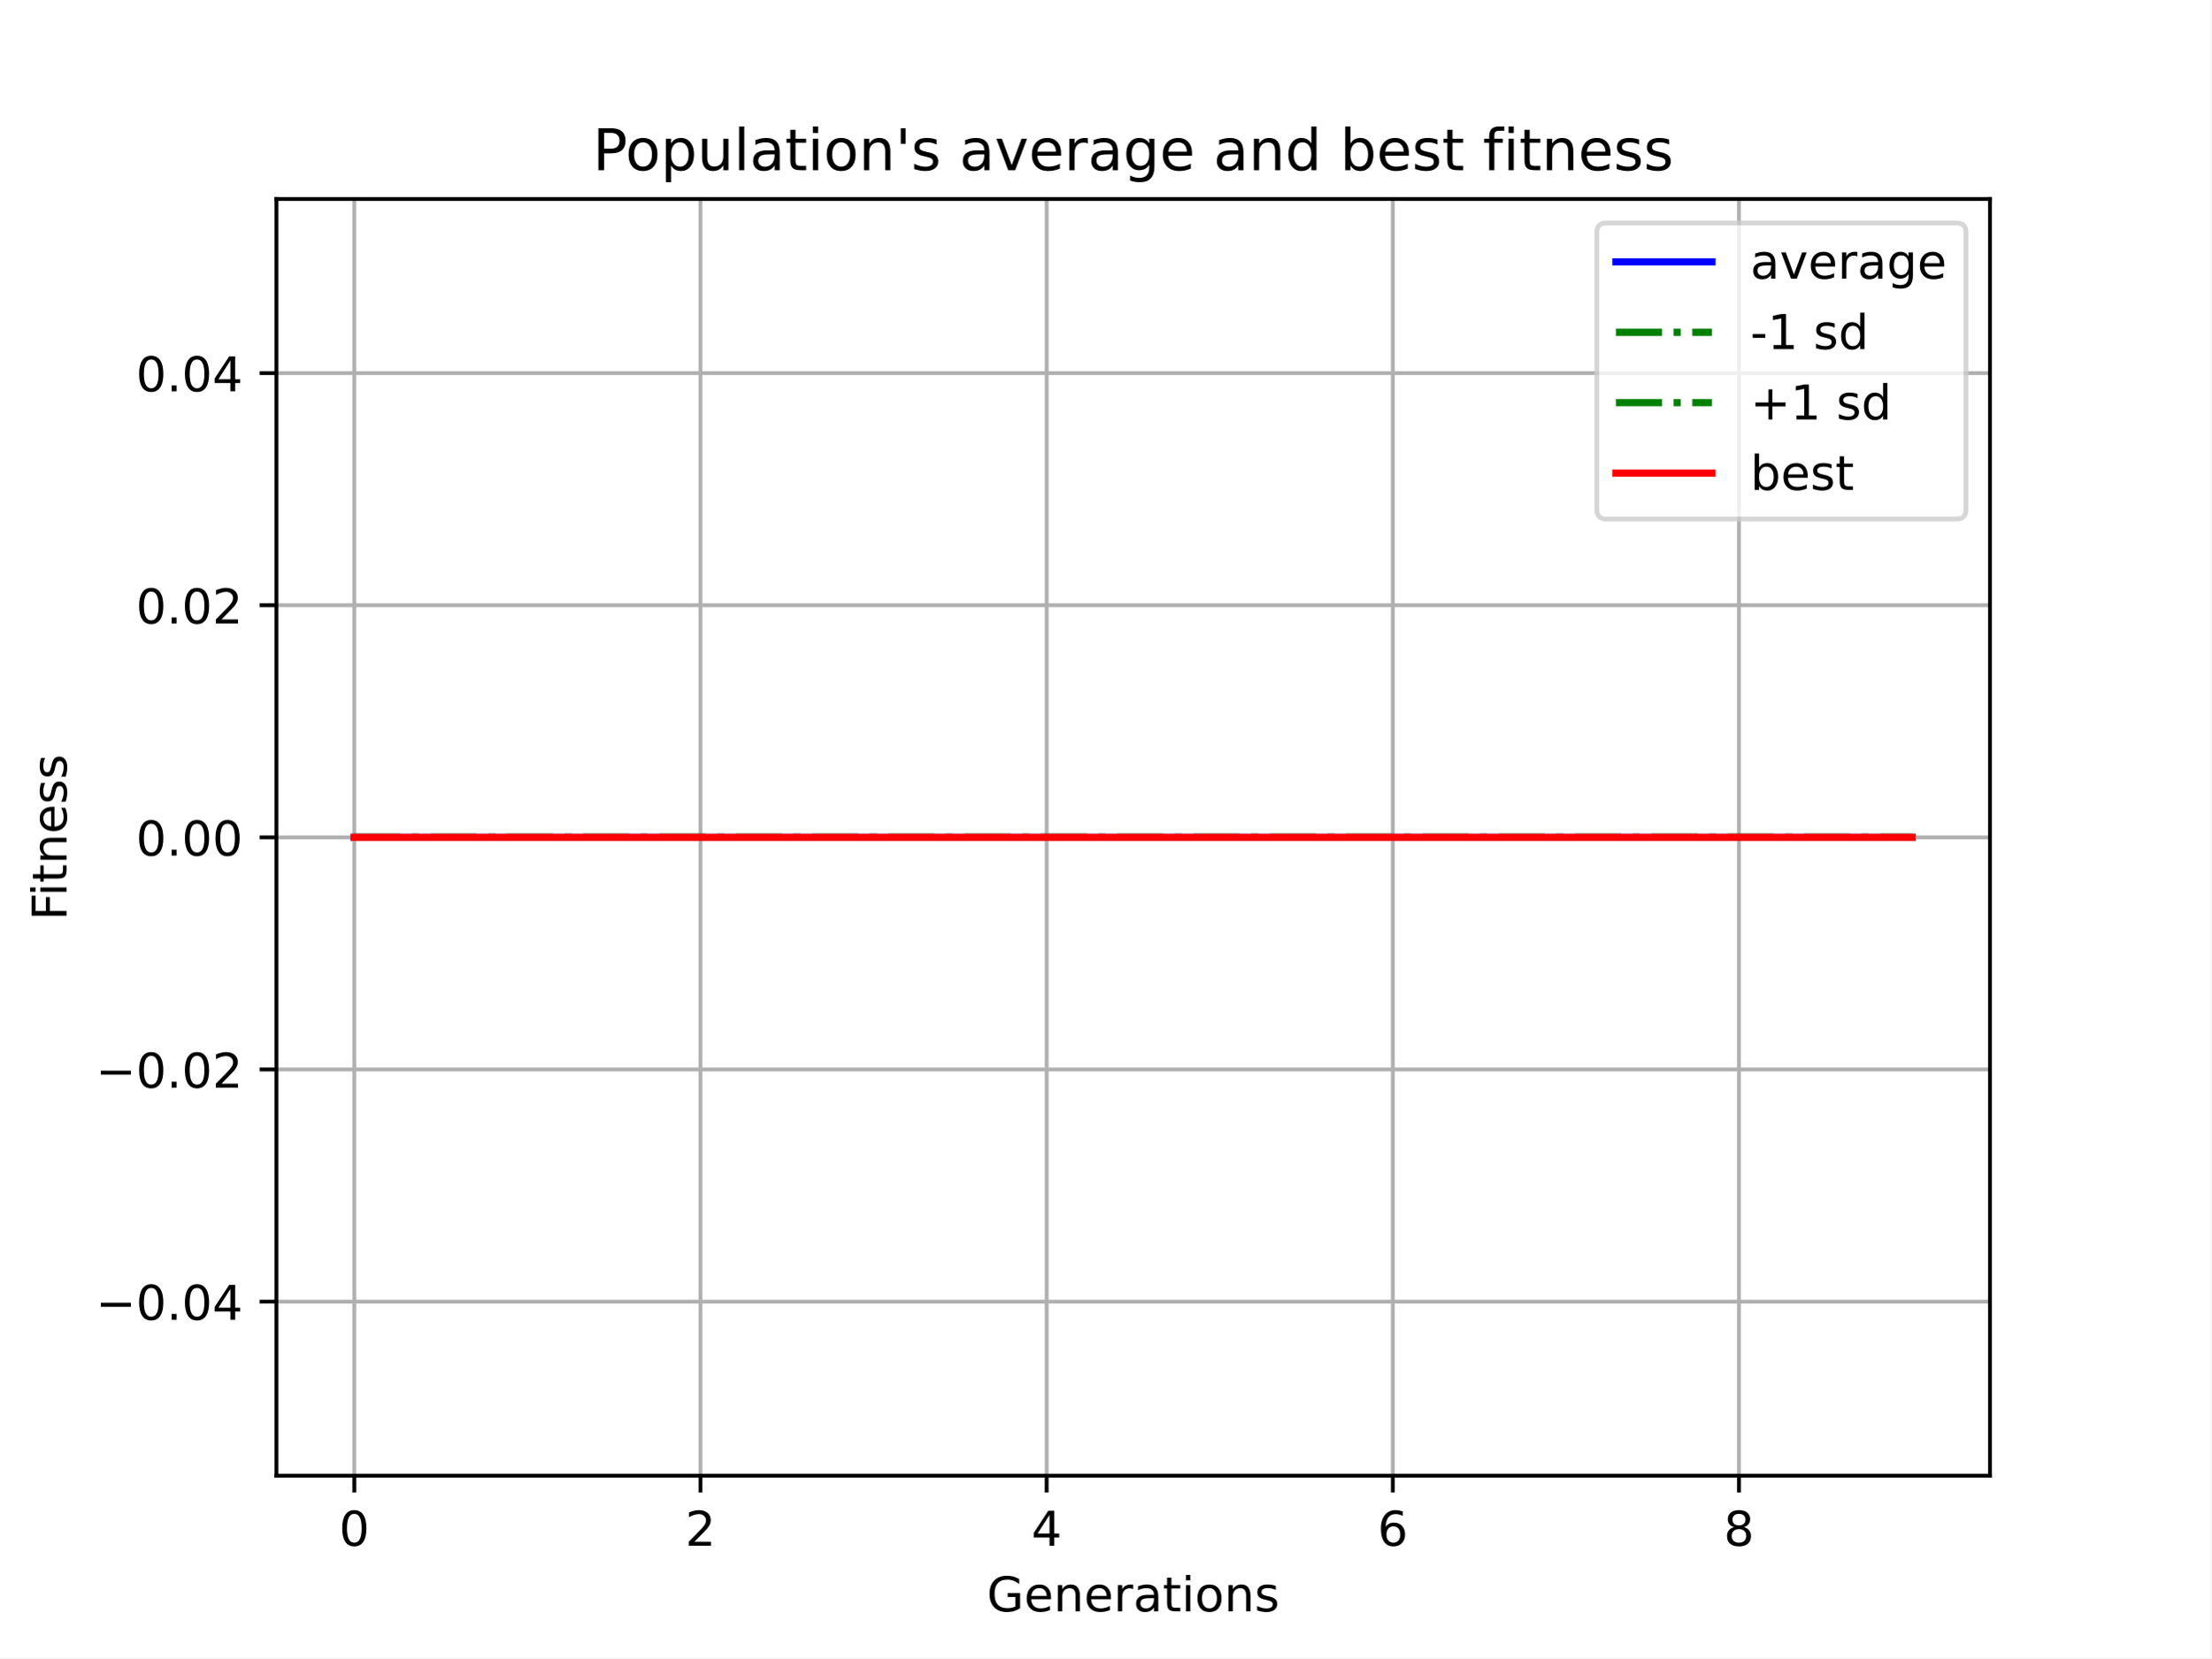
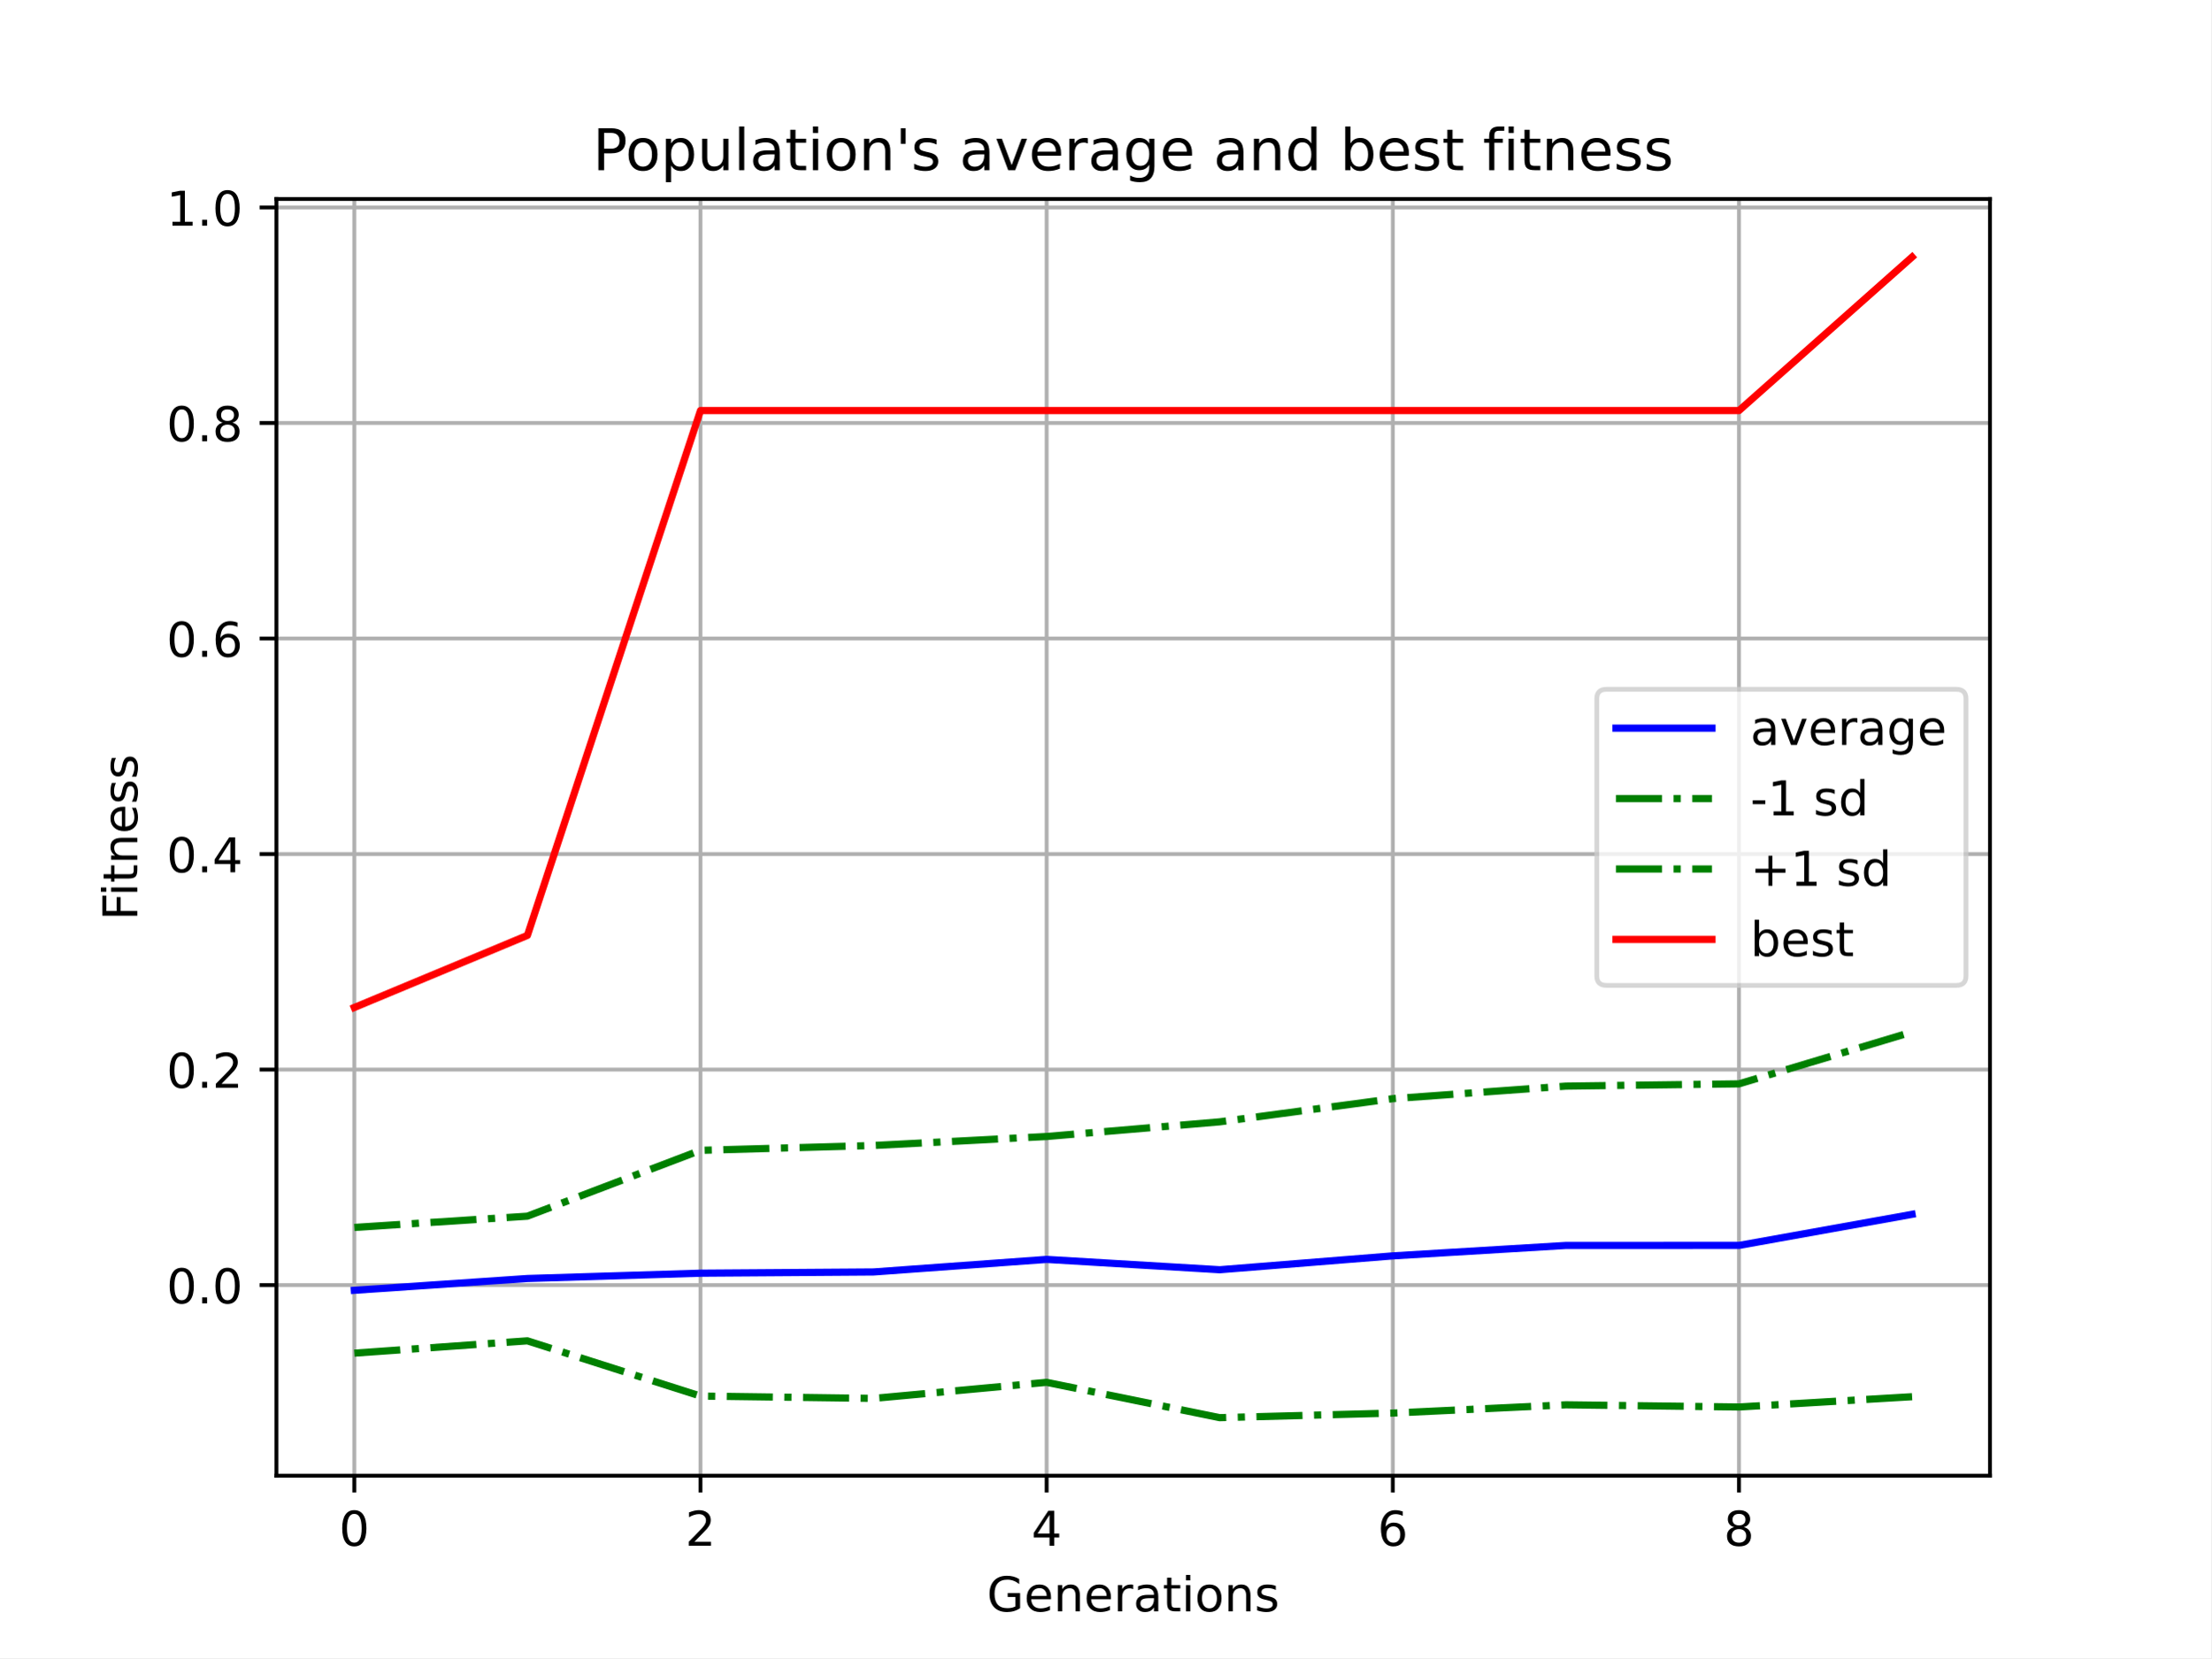
<svg xmlns="http://www.w3.org/2000/svg" xmlns:xlink="http://www.w3.org/1999/xlink" width="460.8pt" height="345.6pt" viewBox="0 0 460.8 345.6" version="1.1">
  <defs>
    <style type="text/css">*{stroke-linejoin: round; stroke-linecap: butt}</style>
  </defs>
  <g id="figure_1">
    <g id="patch_1">
      <path d="M 0 345.6  L 460.8 345.6  L 460.8 0  L 0 0  z " style="fill: #ffffff" />
    </g>
    <g id="axes_1">
      <g id="patch_2">
        <path d="M 57.6 307.584  L 414.72 307.584  L 414.72 41.472  L 57.6 41.472  z " style="fill: #ffffff" />
      </g>
      <g id="matplotlib.axis_1">
        <g id="xtick_1">
          <g id="line2d_1">
-             <path d="M 73.833 307.584  L 73.833 41.472  " clip-path="url(#paa00c0bb5c)" style="fill: none; stroke: #b0b0b0; stroke-width: 0.8; stroke-linecap: square" />
+             <path d="M 73.833 307.584  L 73.833 41.472  " clip-path="url(#p3f9aa00519)" style="fill: none; stroke: #b0b0b0; stroke-width: 0.8; stroke-linecap: square" />
          </g>
          <g id="line2d_2">
            <defs>
-               <path id="m4c33876e00" d="M 0 0  L 0 3.5  " style="stroke: #000000; stroke-width: 0.8" />
-             </defs>
-             <g>
-               <use xlink:href="#m4c33876e00" x="73.833" y="307.584" style="stroke: #000000; stroke-width: 0.8" />
+               <path id="m43c9a03bba" d="M 0 0  L 0 3.5  " style="stroke: #000000; stroke-width: 0.8" />
+             </defs>
+             <g>
+               <use xlink:href="#m43c9a03bba" x="73.833" y="307.584" style="stroke: #000000; stroke-width: 0.8" />
            </g>
          </g>
          <g id="text_1">
            <g transform="translate(70.65148 322.1824) scale(0.1 -0.1)">
              <defs>
                <path id="DejaVuSans-30" d="M 2034 4250  Q 1547 4250 1301 3770  Q 1056 3291 1056 2328  Q 1056 1369 1301 889  Q 1547 409 2034 409  Q 2525 409 2770 889  Q 3016 1369 3016 2328  Q 3016 3291 2770 3770  Q 2525 4250 2034 4250  z M 2034 4750  Q 2819 4750 3233 4129  Q 3647 3509 3647 2328  Q 3647 1150 3233 529  Q 2819 -91 2034 -91  Q 1250 -91 836 529  Q 422 1150 422 2328  Q 422 3509 836 4129  Q 1250 4750 2034 4750  z " transform="scale(0.015625)" />
              </defs>
              <use xlink:href="#DejaVuSans-30" />
            </g>
          </g>
        </g>
        <g id="xtick_2">
          <g id="line2d_3">
-             <path d="M 145.978 307.584  L 145.978 41.472  " clip-path="url(#paa00c0bb5c)" style="fill: none; stroke: #b0b0b0; stroke-width: 0.8; stroke-linecap: square" />
+             <path d="M 145.978 307.584  L 145.978 41.472  " clip-path="url(#p3f9aa00519)" style="fill: none; stroke: #b0b0b0; stroke-width: 0.8; stroke-linecap: square" />
          </g>
          <g id="line2d_4">
            <g>
-               <use xlink:href="#m4c33876e00" x="145.978" y="307.584" style="stroke: #000000; stroke-width: 0.8" />
+               <use xlink:href="#m43c9a03bba" x="145.978" y="307.584" style="stroke: #000000; stroke-width: 0.8" />
            </g>
          </g>
          <g id="text_2">
            <g transform="translate(142.7969 322.1824) scale(0.1 -0.1)">
              <defs>
                <path id="DejaVuSans-32" d="M 1228 531  L 3431 531  L 3431 0  L 469 0  L 469 531  Q 828 903 1448 1529  Q 2069 2156 2228 2338  Q 2531 2678 2651 2914  Q 2772 3150 2772 3378  Q 2772 3750 2511 3984  Q 2250 4219 1831 4219  Q 1534 4219 1204 4116  Q 875 4013 500 3803  L 500 4441  Q 881 4594 1212 4672  Q 1544 4750 1819 4750  Q 2544 4750 2975 4387  Q 3406 4025 3406 3419  Q 3406 3131 3298 2873  Q 3191 2616 2906 2266  Q 2828 2175 2409 1742  Q 1991 1309 1228 531  z " transform="scale(0.015625)" />
              </defs>
              <use xlink:href="#DejaVuSans-32" />
            </g>
          </g>
        </g>
        <g id="xtick_3">
          <g id="line2d_5">
-             <path d="M 218.124 307.584  L 218.124 41.472  " clip-path="url(#paa00c0bb5c)" style="fill: none; stroke: #b0b0b0; stroke-width: 0.8; stroke-linecap: square" />
+             <path d="M 218.124 307.584  L 218.124 41.472  " clip-path="url(#p3f9aa00519)" style="fill: none; stroke: #b0b0b0; stroke-width: 0.8; stroke-linecap: square" />
          </g>
          <g id="line2d_6">
            <g>
-               <use xlink:href="#m4c33876e00" x="218.124" y="307.584" style="stroke: #000000; stroke-width: 0.8" />
+               <use xlink:href="#m43c9a03bba" x="218.124" y="307.584" style="stroke: #000000; stroke-width: 0.8" />
            </g>
          </g>
          <g id="text_3">
            <g transform="translate(214.9424 322.1824) scale(0.1 -0.1)">
              <defs>
                <path id="DejaVuSans-34" d="M 2419 4116  L 825 1625  L 2419 1625  L 2419 4116  z M 2253 4666  L 3047 4666  L 3047 1625  L 3713 1625  L 3713 1100  L 3047 1100  L 3047 0  L 2419 0  L 2419 1100  L 313 1100  L 313 1709  L 2253 4666  z " transform="scale(0.015625)" />
              </defs>
              <use xlink:href="#DejaVuSans-34" />
            </g>
          </g>
        </g>
        <g id="xtick_4">
          <g id="line2d_7">
-             <path d="M 290.269 307.584  L 290.269 41.472  " clip-path="url(#paa00c0bb5c)" style="fill: none; stroke: #b0b0b0; stroke-width: 0.8; stroke-linecap: square" />
+             <path d="M 290.269 307.584  L 290.269 41.472  " clip-path="url(#p3f9aa00519)" style="fill: none; stroke: #b0b0b0; stroke-width: 0.8; stroke-linecap: square" />
          </g>
          <g id="line2d_8">
            <g>
-               <use xlink:href="#m4c33876e00" x="290.269" y="307.584" style="stroke: #000000; stroke-width: 0.8" />
+               <use xlink:href="#m43c9a03bba" x="290.269" y="307.584" style="stroke: #000000; stroke-width: 0.8" />
            </g>
          </g>
          <g id="text_4">
            <g transform="translate(287.0878 322.1824) scale(0.1 -0.1)">
              <defs>
                <path id="DejaVuSans-36" d="M 2113 2584  Q 1688 2584 1439 2293  Q 1191 2003 1191 1497  Q 1191 994 1439 701  Q 1688 409 2113 409  Q 2538 409 2786 701  Q 3034 994 3034 1497  Q 3034 2003 2786 2293  Q 2538 2584 2113 2584  z M 3366 4563  L 3366 3988  Q 3128 4100 2886 4159  Q 2644 4219 2406 4219  Q 1781 4219 1451 3797  Q 1122 3375 1075 2522  Q 1259 2794 1537 2939  Q 1816 3084 2150 3084  Q 2853 3084 3261 2657  Q 3669 2231 3669 1497  Q 3669 778 3244 343  Q 2819 -91 2113 -91  Q 1303 -91 875 529  Q 447 1150 447 2328  Q 447 3434 972 4092  Q 1497 4750 2381 4750  Q 2619 4750 2861 4703  Q 3103 4656 3366 4563  z " transform="scale(0.015625)" />
              </defs>
              <use xlink:href="#DejaVuSans-36" />
            </g>
          </g>
        </g>
        <g id="xtick_5">
          <g id="line2d_9">
-             <path d="M 362.415 307.584  L 362.415 41.472  " clip-path="url(#paa00c0bb5c)" style="fill: none; stroke: #b0b0b0; stroke-width: 0.8; stroke-linecap: square" />
+             <path d="M 362.415 307.584  L 362.415 41.472  " clip-path="url(#p3f9aa00519)" style="fill: none; stroke: #b0b0b0; stroke-width: 0.8; stroke-linecap: square" />
          </g>
          <g id="line2d_10">
            <g>
-               <use xlink:href="#m4c33876e00" x="362.415" y="307.584" style="stroke: #000000; stroke-width: 0.8" />
+               <use xlink:href="#m43c9a03bba" x="362.415" y="307.584" style="stroke: #000000; stroke-width: 0.8" />
            </g>
          </g>
          <g id="text_5">
            <g transform="translate(359.2333 322.1824) scale(0.1 -0.1)">
              <defs>
                <path id="DejaVuSans-38" d="M 2034 2216  Q 1584 2216 1326 1975  Q 1069 1734 1069 1313  Q 1069 891 1326 650  Q 1584 409 2034 409  Q 2484 409 2743 651  Q 3003 894 3003 1313  Q 3003 1734 2745 1975  Q 2488 2216 2034 2216  z M 1403 2484  Q 997 2584 770 2862  Q 544 3141 544 3541  Q 544 4100 942 4425  Q 1341 4750 2034 4750  Q 2731 4750 3128 4425  Q 3525 4100 3525 3541  Q 3525 3141 3298 2862  Q 3072 2584 2669 2484  Q 3125 2378 3379 2068  Q 3634 1759 3634 1313  Q 3634 634 3220 271  Q 2806 -91 2034 -91  Q 1263 -91 848 271  Q 434 634 434 1313  Q 434 1759 690 2068  Q 947 2378 1403 2484  z M 1172 3481  Q 1172 3119 1398 2916  Q 1625 2713 2034 2713  Q 2441 2713 2670 2916  Q 2900 3119 2900 3481  Q 2900 3844 2670 4047  Q 2441 4250 2034 4250  Q 1625 4250 1398 4047  Q 1172 3844 1172 3481  z " transform="scale(0.015625)" />
              </defs>
              <use xlink:href="#DejaVuSans-38" />
            </g>
          </g>
        </g>
        <g id="text_6">
          <g transform="translate(205.6623 335.8606) scale(0.1 -0.1)">
            <defs>
              <path id="DejaVuSans-47" d="M 3809 666  L 3809 1919  L 2778 1919  L 2778 2438  L 4434 2438  L 4434 434  Q 4069 175 3628 42  Q 3188 -91 2688 -91  Q 1594 -91 976 548  Q 359 1188 359 2328  Q 359 3472 976 4111  Q 1594 4750 2688 4750  Q 3144 4750 3555 4637  Q 3966 4525 4313 4306  L 4313 3634  Q 3963 3931 3569 4081  Q 3175 4231 2741 4231  Q 1884 4231 1454 3753  Q 1025 3275 1025 2328  Q 1025 1384 1454 906  Q 1884 428 2741 428  Q 3075 428 3337 486  Q 3600 544 3809 666  z " transform="scale(0.015625)" />
              <path id="DejaVuSans-65" d="M 3597 1894  L 3597 1613  L 953 1613  Q 991 1019 1311 708  Q 1631 397 2203 397  Q 2534 397 2845 478  Q 3156 559 3463 722  L 3463 178  Q 3153 47 2828 -22  Q 2503 -91 2169 -91  Q 1331 -91 842 396  Q 353 884 353 1716  Q 353 2575 817 3079  Q 1281 3584 2069 3584  Q 2775 3584 3186 3129  Q 3597 2675 3597 1894  z M 3022 2063  Q 3016 2534 2758 2815  Q 2500 3097 2075 3097  Q 1594 3097 1305 2825  Q 1016 2553 972 2059  L 3022 2063  z " transform="scale(0.015625)" />
              <path id="DejaVuSans-6e" d="M 3513 2113  L 3513 0  L 2938 0  L 2938 2094  Q 2938 2591 2744 2837  Q 2550 3084 2163 3084  Q 1697 3084 1428 2787  Q 1159 2491 1159 1978  L 1159 0  L 581 0  L 581 3500  L 1159 3500  L 1159 2956  Q 1366 3272 1645 3428  Q 1925 3584 2291 3584  Q 2894 3584 3203 3211  Q 3513 2838 3513 2113  z " transform="scale(0.015625)" />
              <path id="DejaVuSans-72" d="M 2631 2963  Q 2534 3019 2420 3045  Q 2306 3072 2169 3072  Q 1681 3072 1420 2755  Q 1159 2438 1159 1844  L 1159 0  L 581 0  L 581 3500  L 1159 3500  L 1159 2956  Q 1341 3275 1631 3429  Q 1922 3584 2338 3584  Q 2397 3584 2469 3576  Q 2541 3569 2628 3553  L 2631 2963  z " transform="scale(0.015625)" />
              <path id="DejaVuSans-61" d="M 2194 1759  Q 1497 1759 1228 1600  Q 959 1441 959 1056  Q 959 750 1161 570  Q 1363 391 1709 391  Q 2188 391 2477 730  Q 2766 1069 2766 1631  L 2766 1759  L 2194 1759  z M 3341 1997  L 3341 0  L 2766 0  L 2766 531  Q 2569 213 2275 61  Q 1981 -91 1556 -91  Q 1019 -91 701 211  Q 384 513 384 1019  Q 384 1609 779 1909  Q 1175 2209 1959 2209  L 2766 2209  L 2766 2266  Q 2766 2663 2505 2880  Q 2244 3097 1772 3097  Q 1472 3097 1187 3025  Q 903 2953 641 2809  L 641 3341  Q 956 3463 1253 3523  Q 1550 3584 1831 3584  Q 2591 3584 2966 3190  Q 3341 2797 3341 1997  z " transform="scale(0.015625)" />
              <path id="DejaVuSans-74" d="M 1172 4494  L 1172 3500  L 2356 3500  L 2356 3053  L 1172 3053  L 1172 1153  Q 1172 725 1289 603  Q 1406 481 1766 481  L 2356 481  L 2356 0  L 1766 0  Q 1100 0 847 248  Q 594 497 594 1153  L 594 3053  L 172 3053  L 172 3500  L 594 3500  L 594 4494  L 1172 4494  z " transform="scale(0.015625)" />
              <path id="DejaVuSans-69" d="M 603 3500  L 1178 3500  L 1178 0  L 603 0  L 603 3500  z M 603 4863  L 1178 4863  L 1178 4134  L 603 4134  L 603 4863  z " transform="scale(0.015625)" />
              <path id="DejaVuSans-6f" d="M 1959 3097  Q 1497 3097 1228 2736  Q 959 2375 959 1747  Q 959 1119 1226 758  Q 1494 397 1959 397  Q 2419 397 2687 759  Q 2956 1122 2956 1747  Q 2956 2369 2687 2733  Q 2419 3097 1959 3097  z M 1959 3584  Q 2709 3584 3137 3096  Q 3566 2609 3566 1747  Q 3566 888 3137 398  Q 2709 -91 1959 -91  Q 1206 -91 779 398  Q 353 888 353 1747  Q 353 2609 779 3096  Q 1206 3584 1959 3584  z " transform="scale(0.015625)" />
              <path id="DejaVuSans-73" d="M 2834 3397  L 2834 2853  Q 2591 2978 2328 3040  Q 2066 3103 1784 3103  Q 1356 3103 1142 2972  Q 928 2841 928 2578  Q 928 2378 1081 2264  Q 1234 2150 1697 2047  L 1894 2003  Q 2506 1872 2764 1633  Q 3022 1394 3022 966  Q 3022 478 2636 193  Q 2250 -91 1575 -91  Q 1294 -91 989 -36  Q 684 19 347 128  L 347 722  Q 666 556 975 473  Q 1284 391 1588 391  Q 1994 391 2212 530  Q 2431 669 2431 922  Q 2431 1156 2273 1281  Q 2116 1406 1581 1522  L 1381 1569  Q 847 1681 609 1914  Q 372 2147 372 2553  Q 372 3047 722 3315  Q 1072 3584 1716 3584  Q 2034 3584 2315 3537  Q 2597 3491 2834 3397  z " transform="scale(0.015625)" />
            </defs>
            <use xlink:href="#DejaVuSans-47" />
            <use xlink:href="#DejaVuSans-65" x="77.49" />
            <use xlink:href="#DejaVuSans-6e" x="139.014" />
            <use xlink:href="#DejaVuSans-65" x="202.393" />
            <use xlink:href="#DejaVuSans-72" x="263.916" />
            <use xlink:href="#DejaVuSans-61" x="305.029" />
            <use xlink:href="#DejaVuSans-74" x="366.309" />
            <use xlink:href="#DejaVuSans-69" x="405.518" />
            <use xlink:href="#DejaVuSans-6f" x="433.301" />
            <use xlink:href="#DejaVuSans-6e" x="494.482" />
            <use xlink:href="#DejaVuSans-73" x="557.861" />
          </g>
        </g>
      </g>
      <g id="matplotlib.axis_2">
        <g id="ytick_1">
          <g id="line2d_11">
-             <path d="M 57.6 271.296  L 414.72 271.296  " clip-path="url(#paa00c0bb5c)" style="fill: none; stroke: #b0b0b0; stroke-width: 0.8; stroke-linecap: square" />
+             <path d="M 57.6 267.864  L 414.72 267.864  " clip-path="url(#p3f9aa00519)" style="fill: none; stroke: #b0b0b0; stroke-width: 0.8; stroke-linecap: square" />
          </g>
          <g id="line2d_12">
            <defs>
-               <path id="m1fd050e7c8" d="M 0 0  L -3.5 0  " style="stroke: #000000; stroke-width: 0.8" />
-             </defs>
-             <g>
-               <use xlink:href="#m1fd050e7c8" x="57.6" y="271.296" style="stroke: #000000; stroke-width: 0.8" />
+               <path id="mce4d448d31" d="M 0 0  L -3.5 0  " style="stroke: #000000; stroke-width: 0.8" />
+             </defs>
+             <g>
+               <use xlink:href="#mce4d448d31" x="57.6" y="267.864" style="stroke: #000000; stroke-width: 0.8" />
            </g>
          </g>
          <g id="text_7">
-             <g transform="translate(19.95469 275.0952) scale(0.1 -0.1)">
-               <defs>
-                 <path id="DejaVuSans-2212" d="M 678 2272  L 4684 2272  L 4684 1741  L 678 1741  L 678 2272  z " transform="scale(0.015625)" />
+             <g transform="translate(34.69687 271.6631) scale(0.1 -0.1)">
+               <defs>
                <path id="DejaVuSans-2e" d="M 684 794  L 1344 794  L 1344 0  L 684 0  L 684 794  z " transform="scale(0.015625)" />
              </defs>
-               <use xlink:href="#DejaVuSans-2212" />
-               <use xlink:href="#DejaVuSans-30" x="83.789" />
-               <use xlink:href="#DejaVuSans-2e" x="147.412" />
-               <use xlink:href="#DejaVuSans-30" x="179.199" />
-               <use xlink:href="#DejaVuSans-34" x="242.822" />
+               <use xlink:href="#DejaVuSans-30" />
+               <use xlink:href="#DejaVuSans-2e" x="63.623" />
+               <use xlink:href="#DejaVuSans-30" x="95.41" />
            </g>
          </g>
        </g>
        <g id="ytick_2">
          <g id="line2d_13">
-             <path d="M 57.6 222.912  L 414.72 222.912  " clip-path="url(#paa00c0bb5c)" style="fill: none; stroke: #b0b0b0; stroke-width: 0.8; stroke-linecap: square" />
+             <path d="M 57.6 222.939  L 414.72 222.939  " clip-path="url(#p3f9aa00519)" style="fill: none; stroke: #b0b0b0; stroke-width: 0.8; stroke-linecap: square" />
          </g>
          <g id="line2d_14">
            <g>
-               <use xlink:href="#m1fd050e7c8" x="57.6" y="222.912" style="stroke: #000000; stroke-width: 0.8" />
+               <use xlink:href="#mce4d448d31" x="57.6" y="222.939" style="stroke: #000000; stroke-width: 0.8" />
            </g>
          </g>
          <g id="text_8">
-             <g transform="translate(19.95469 226.7112) scale(0.1 -0.1)">
-               <use xlink:href="#DejaVuSans-2212" />
-               <use xlink:href="#DejaVuSans-30" x="83.789" />
-               <use xlink:href="#DejaVuSans-2e" x="147.412" />
-               <use xlink:href="#DejaVuSans-30" x="179.199" />
-               <use xlink:href="#DejaVuSans-32" x="242.822" />
+             <g transform="translate(34.69687 226.7383) scale(0.1 -0.1)">
+               <use xlink:href="#DejaVuSans-30" />
+               <use xlink:href="#DejaVuSans-2e" x="63.623" />
+               <use xlink:href="#DejaVuSans-32" x="95.41" />
            </g>
          </g>
        </g>
        <g id="ytick_3">
          <g id="line2d_15">
-             <path d="M 57.6 174.528  L 414.72 174.528  " clip-path="url(#paa00c0bb5c)" style="fill: none; stroke: #b0b0b0; stroke-width: 0.8; stroke-linecap: square" />
+             <path d="M 57.6 178.014  L 414.72 178.014  " clip-path="url(#p3f9aa00519)" style="fill: none; stroke: #b0b0b0; stroke-width: 0.8; stroke-linecap: square" />
          </g>
          <g id="line2d_16">
            <g>
-               <use xlink:href="#m1fd050e7c8" x="57.6" y="174.528" style="stroke: #000000; stroke-width: 0.8" />
+               <use xlink:href="#mce4d448d31" x="57.6" y="178.014" style="stroke: #000000; stroke-width: 0.8" />
            </g>
          </g>
          <g id="text_9">
-             <g transform="translate(28.33438 178.3272) scale(0.1 -0.1)">
-               <use xlink:href="#DejaVuSans-30" />
-               <use xlink:href="#DejaVuSans-2e" x="63.623" />
-               <use xlink:href="#DejaVuSans-30" x="95.41" />
-               <use xlink:href="#DejaVuSans-30" x="159.033" />
+             <g transform="translate(34.69687 181.8135) scale(0.1 -0.1)">
+               <use xlink:href="#DejaVuSans-30" />
+               <use xlink:href="#DejaVuSans-2e" x="63.623" />
+               <use xlink:href="#DejaVuSans-34" x="95.41" />
            </g>
          </g>
        </g>
        <g id="ytick_4">
          <g id="line2d_17">
-             <path d="M 57.6 126.144  L 414.72 126.144  " clip-path="url(#paa00c0bb5c)" style="fill: none; stroke: #b0b0b0; stroke-width: 0.8; stroke-linecap: square" />
+             <path d="M 57.6 133.09  L 414.72 133.09  " clip-path="url(#p3f9aa00519)" style="fill: none; stroke: #b0b0b0; stroke-width: 0.8; stroke-linecap: square" />
          </g>
          <g id="line2d_18">
            <g>
-               <use xlink:href="#m1fd050e7c8" x="57.6" y="126.144" style="stroke: #000000; stroke-width: 0.8" />
+               <use xlink:href="#mce4d448d31" x="57.6" y="133.09" style="stroke: #000000; stroke-width: 0.8" />
            </g>
          </g>
          <g id="text_10">
-             <g transform="translate(28.33438 129.9432) scale(0.1 -0.1)">
-               <use xlink:href="#DejaVuSans-30" />
-               <use xlink:href="#DejaVuSans-2e" x="63.623" />
-               <use xlink:href="#DejaVuSans-30" x="95.41" />
-               <use xlink:href="#DejaVuSans-32" x="159.033" />
+             <g transform="translate(34.69687 136.8887) scale(0.1 -0.1)">
+               <use xlink:href="#DejaVuSans-30" />
+               <use xlink:href="#DejaVuSans-2e" x="63.623" />
+               <use xlink:href="#DejaVuSans-36" x="95.41" />
            </g>
          </g>
        </g>
        <g id="ytick_5">
          <g id="line2d_19">
-             <path d="M 57.6 77.76  L 414.72 77.76  " clip-path="url(#paa00c0bb5c)" style="fill: none; stroke: #b0b0b0; stroke-width: 0.8; stroke-linecap: square" />
+             <path d="M 57.6 88.165  L 414.72 88.165  " clip-path="url(#p3f9aa00519)" style="fill: none; stroke: #b0b0b0; stroke-width: 0.8; stroke-linecap: square" />
          </g>
          <g id="line2d_20">
            <g>
-               <use xlink:href="#m1fd050e7c8" x="57.6" y="77.76" style="stroke: #000000; stroke-width: 0.8" />
+               <use xlink:href="#mce4d448d31" x="57.6" y="88.165" style="stroke: #000000; stroke-width: 0.8" />
            </g>
          </g>
          <g id="text_11">
-             <g transform="translate(28.33438 81.55922) scale(0.1 -0.1)">
-               <use xlink:href="#DejaVuSans-30" />
+             <g transform="translate(34.69687 91.96395) scale(0.1 -0.1)">
+               <use xlink:href="#DejaVuSans-30" />
+               <use xlink:href="#DejaVuSans-2e" x="63.623" />
+               <use xlink:href="#DejaVuSans-38" x="95.41" />
+             </g>
+           </g>
+         </g>
+         <g id="ytick_6">
+           <g id="line2d_21">
+             <path d="M 57.6 43.24  L 414.72 43.24  " clip-path="url(#p3f9aa00519)" style="fill: none; stroke: #b0b0b0; stroke-width: 0.8; stroke-linecap: square" />
+           </g>
+           <g id="line2d_22">
+             <g>
+               <use xlink:href="#mce4d448d31" x="57.6" y="43.24" style="stroke: #000000; stroke-width: 0.8" />
+             </g>
+           </g>
+           <g id="text_12">
+             <g transform="translate(34.69687 47.03916) scale(0.1 -0.1)">
+               <defs>
+                 <path id="DejaVuSans-31" d="M 794 531  L 1825 531  L 1825 4091  L 703 3866  L 703 4441  L 1819 4666  L 2450 4666  L 2450 531  L 3481 531  L 3481 0  L 794 0  L 794 531  z " transform="scale(0.015625)" />
+               </defs>
+               <use xlink:href="#DejaVuSans-31" />
              <use xlink:href="#DejaVuSans-2e" x="63.623" />
              <use xlink:href="#DejaVuSans-30" x="95.41" />
-               <use xlink:href="#DejaVuSans-34" x="159.033" />
-             </g>
-           </g>
-         </g>
-         <g id="text_12">
-           <g transform="translate(13.875 191.8452) rotate(-90) scale(0.1 -0.1)">
+             </g>
+           </g>
+         </g>
+         <g id="text_13">
+           <g transform="translate(28.61719 191.8452) rotate(-90) scale(0.1 -0.1)">
            <defs>
              <path id="DejaVuSans-46" d="M 628 4666  L 3309 4666  L 3309 4134  L 1259 4134  L 1259 2759  L 3109 2759  L 3109 2228  L 1259 2228  L 1259 0  L 628 0  L 628 4666  z " transform="scale(0.015625)" />
            </defs>
            <use xlink:href="#DejaVuSans-46" />
            <use xlink:href="#DejaVuSans-69" x="50.27" />
            <use xlink:href="#DejaVuSans-74" x="78.053" />
            <use xlink:href="#DejaVuSans-6e" x="117.262" />
            <use xlink:href="#DejaVuSans-65" x="180.641" />
            <use xlink:href="#DejaVuSans-73" x="242.164" />
            <use xlink:href="#DejaVuSans-73" x="294.264" />
          </g>
        </g>
      </g>
-       <g id="line2d_21">
-         <path d="M 73.833 174.528  L 109.905 174.528  L 145.978 174.528  L 182.051 174.528  L 218.124 174.528  L 254.196 174.528  L 290.269 174.528  L 326.342 174.528  L 362.415 174.528  L 398.487 174.528  " clip-path="url(#paa00c0bb5c)" style="fill: none; stroke: #0000ff; stroke-width: 1.5; stroke-linecap: square" />
-       </g>
-       <g id="line2d_22">
-         <path d="M 73.833 174.528  L 109.905 174.528  L 145.978 174.528  L 182.051 174.528  L 218.124 174.528  L 254.196 174.528  L 290.269 174.528  L 326.342 174.528  L 362.415 174.528  L 398.487 174.528  " clip-path="url(#paa00c0bb5c)" style="fill: none; stroke-dasharray: 9.6,2.4,1.5,2.4; stroke-dashoffset: 0; stroke: #008000; stroke-width: 1.5" />
-       </g>
      <g id="line2d_23">
-         <path d="M 73.833 174.528  L 109.905 174.528  L 145.978 174.528  L 182.051 174.528  L 218.124 174.528  L 254.196 174.528  L 290.269 174.528  L 326.342 174.528  L 362.415 174.528  L 398.487 174.528  " clip-path="url(#paa00c0bb5c)" style="fill: none; stroke-dasharray: 9.6,2.4,1.5,2.4; stroke-dashoffset: 0; stroke: #008000; stroke-width: 1.5" />
+         <path d="M 73.833 268.942  L 109.905 266.484  L 145.978 265.377  L 182.051 265.119  L 218.124 262.504  L 254.196 264.659  L 290.269 261.766  L 326.342 259.595  L 362.415 259.587  L 398.487 253.108  " clip-path="url(#p3f9aa00519)" style="fill: none; stroke: #0000ff; stroke-width: 1.5; stroke-linecap: square" />
      </g>
      <g id="line2d_24">
-         <path d="M 73.833 174.528  L 109.905 174.528  L 145.978 174.528  L 182.051 174.528  L 218.124 174.528  L 254.196 174.528  L 290.269 174.528  L 326.342 174.528  L 362.415 174.528  L 398.487 174.528  " clip-path="url(#paa00c0bb5c)" style="fill: none; stroke: #ff0000; stroke-width: 1.5; stroke-linecap: square" />
+         <path d="M 73.833 282.046  L 109.905 279.475  L 145.978 290.986  L 182.051 291.477  L 218.124 288.125  L 254.196 295.488  L 290.269 294.533  L 326.342 292.811  L 362.415 293.266  L 398.487 291.122  " clip-path="url(#p3f9aa00519)" style="fill: none; stroke-dasharray: 9.6,2.4,1.5,2.4; stroke-dashoffset: 0; stroke: #008000; stroke-width: 1.5" />
+       </g>
+       <g id="line2d_25">
+         <path d="M 73.833 255.838  L 109.905 253.493  L 145.978 239.767  L 182.051 238.761  L 218.124 236.884  L 254.196 233.829  L 290.269 228.999  L 326.342 226.38  L 362.415 225.909  L 398.487 215.094  " clip-path="url(#p3f9aa00519)" style="fill: none; stroke-dasharray: 9.6,2.4,1.5,2.4; stroke-dashoffset: 0; stroke: #008000; stroke-width: 1.5" />
+       </g>
+       <g id="line2d_26">
+         <path d="M 73.833 209.998  L 109.905 194.972  L 145.978 85.571  L 182.051 85.571  L 218.124 85.571  L 254.196 85.571  L 290.269 85.571  L 326.342 85.571  L 362.415 85.571  L 398.487 53.568  " clip-path="url(#p3f9aa00519)" style="fill: none; stroke: #ff0000; stroke-width: 1.5; stroke-linecap: square" />
      </g>
      <g id="patch_3">
        <path d="M 57.6 307.584  L 57.6 41.472  " style="fill: none; stroke: #000000; stroke-width: 0.8; stroke-linejoin: miter; stroke-linecap: square" />
      </g>
      <g id="patch_4">
        <path d="M 414.72 307.584  L 414.72 41.472  " style="fill: none; stroke: #000000; stroke-width: 0.8; stroke-linejoin: miter; stroke-linecap: square" />
      </g>
      <g id="patch_5">
        <path d="M 57.6 307.584  L 414.72 307.584  " style="fill: none; stroke: #000000; stroke-width: 0.8; stroke-linejoin: miter; stroke-linecap: square" />
      </g>
      <g id="patch_6">
        <path d="M 57.6 41.472  L 414.72 41.472  " style="fill: none; stroke: #000000; stroke-width: 0.8; stroke-linejoin: miter; stroke-linecap: square" />
      </g>
-       <g id="text_13">
+       <g id="text_14">
        <g transform="translate(123.5297 35.472) scale(0.12 -0.12)">
          <defs>
            <path id="DejaVuSans-50" d="M 1259 4147  L 1259 2394  L 2053 2394  Q 2494 2394 2734 2622  Q 2975 2850 2975 3272  Q 2975 3691 2734 3919  Q 2494 4147 2053 4147  L 1259 4147  z M 628 4666  L 2053 4666  Q 2838 4666 3239 4311  Q 3641 3956 3641 3272  Q 3641 2581 3239 2228  Q 2838 1875 2053 1875  L 1259 1875  L 1259 0  L 628 0  L 628 4666  z " transform="scale(0.015625)" />
            <path id="DejaVuSans-70" d="M 1159 525  L 1159 -1331  L 581 -1331  L 581 3500  L 1159 3500  L 1159 2969  Q 1341 3281 1617 3432  Q 1894 3584 2278 3584  Q 2916 3584 3314 3078  Q 3713 2572 3713 1747  Q 3713 922 3314 415  Q 2916 -91 2278 -91  Q 1894 -91 1617 61  Q 1341 213 1159 525  z M 3116 1747  Q 3116 2381 2855 2742  Q 2594 3103 2138 3103  Q 1681 3103 1420 2742  Q 1159 2381 1159 1747  Q 1159 1113 1420 752  Q 1681 391 2138 391  Q 2594 391 2855 752  Q 3116 1113 3116 1747  z " transform="scale(0.015625)" />
            <path id="DejaVuSans-75" d="M 544 1381  L 544 3500  L 1119 3500  L 1119 1403  Q 1119 906 1312 657  Q 1506 409 1894 409  Q 2359 409 2629 706  Q 2900 1003 2900 1516  L 2900 3500  L 3475 3500  L 3475 0  L 2900 0  L 2900 538  Q 2691 219 2414 64  Q 2138 -91 1772 -91  Q 1169 -91 856 284  Q 544 659 544 1381  z M 1991 3584  L 1991 3584  z " transform="scale(0.015625)" />
            <path id="DejaVuSans-6c" d="M 603 4863  L 1178 4863  L 1178 0  L 603 0  L 603 4863  z " transform="scale(0.015625)" />
            <path id="DejaVuSans-27" d="M 1147 4666  L 1147 2931  L 616 2931  L 616 4666  L 1147 4666  z " transform="scale(0.015625)" />
            <path id="DejaVuSans-20" transform="scale(0.015625)" />
            <path id="DejaVuSans-76" d="M 191 3500  L 800 3500  L 1894 563  L 2988 3500  L 3597 3500  L 2284 0  L 1503 0  L 191 3500  z " transform="scale(0.015625)" />
            <path id="DejaVuSans-67" d="M 2906 1791  Q 2906 2416 2648 2759  Q 2391 3103 1925 3103  Q 1463 3103 1205 2759  Q 947 2416 947 1791  Q 947 1169 1205 825  Q 1463 481 1925 481  Q 2391 481 2648 825  Q 2906 1169 2906 1791  z M 3481 434  Q 3481 -459 3084 -895  Q 2688 -1331 1869 -1331  Q 1566 -1331 1297 -1286  Q 1028 -1241 775 -1147  L 775 -588  Q 1028 -725 1275 -790  Q 1522 -856 1778 -856  Q 2344 -856 2625 -561  Q 2906 -266 2906 331  L 2906 616  Q 2728 306 2450 153  Q 2172 0 1784 0  Q 1141 0 747 490  Q 353 981 353 1791  Q 353 2603 747 3093  Q 1141 3584 1784 3584  Q 2172 3584 2450 3431  Q 2728 3278 2906 2969  L 2906 3500  L 3481 3500  L 3481 434  z " transform="scale(0.015625)" />
            <path id="DejaVuSans-64" d="M 2906 2969  L 2906 4863  L 3481 4863  L 3481 0  L 2906 0  L 2906 525  Q 2725 213 2448 61  Q 2172 -91 1784 -91  Q 1150 -91 751 415  Q 353 922 353 1747  Q 353 2572 751 3078  Q 1150 3584 1784 3584  Q 2172 3584 2448 3432  Q 2725 3281 2906 2969  z M 947 1747  Q 947 1113 1208 752  Q 1469 391 1925 391  Q 2381 391 2643 752  Q 2906 1113 2906 1747  Q 2906 2381 2643 2742  Q 2381 3103 1925 3103  Q 1469 3103 1208 2742  Q 947 2381 947 1747  z " transform="scale(0.015625)" />
            <path id="DejaVuSans-62" d="M 3116 1747  Q 3116 2381 2855 2742  Q 2594 3103 2138 3103  Q 1681 3103 1420 2742  Q 1159 2381 1159 1747  Q 1159 1113 1420 752  Q 1681 391 2138 391  Q 2594 391 2855 752  Q 3116 1113 3116 1747  z M 1159 2969  Q 1341 3281 1617 3432  Q 1894 3584 2278 3584  Q 2916 3584 3314 3078  Q 3713 2572 3713 1747  Q 3713 922 3314 415  Q 2916 -91 2278 -91  Q 1894 -91 1617 61  Q 1341 213 1159 525  L 1159 0  L 581 0  L 581 4863  L 1159 4863  L 1159 2969  z " transform="scale(0.015625)" />
            <path id="DejaVuSans-66" d="M 2375 4863  L 2375 4384  L 1825 4384  Q 1516 4384 1395 4259  Q 1275 4134 1275 3809  L 1275 3500  L 2222 3500  L 2222 3053  L 1275 3053  L 1275 0  L 697 0  L 697 3053  L 147 3053  L 147 3500  L 697 3500  L 697 3744  Q 697 4328 969 4595  Q 1241 4863 1831 4863  L 2375 4863  z " transform="scale(0.015625)" />
          </defs>
          <use xlink:href="#DejaVuSans-50" />
          <use xlink:href="#DejaVuSans-6f" x="56.678" />
          <use xlink:href="#DejaVuSans-70" x="117.859" />
          <use xlink:href="#DejaVuSans-75" x="181.336" />
          <use xlink:href="#DejaVuSans-6c" x="244.715" />
          <use xlink:href="#DejaVuSans-61" x="272.498" />
          <use xlink:href="#DejaVuSans-74" x="333.777" />
          <use xlink:href="#DejaVuSans-69" x="372.986" />
          <use xlink:href="#DejaVuSans-6f" x="400.77" />
          <use xlink:href="#DejaVuSans-6e" x="461.951" />
          <use xlink:href="#DejaVuSans-27" x="525.33" />
          <use xlink:href="#DejaVuSans-73" x="552.82" />
          <use xlink:href="#DejaVuSans-20" x="604.92" />
          <use xlink:href="#DejaVuSans-61" x="636.707" />
          <use xlink:href="#DejaVuSans-76" x="697.986" />
          <use xlink:href="#DejaVuSans-65" x="757.166" />
          <use xlink:href="#DejaVuSans-72" x="818.689" />
          <use xlink:href="#DejaVuSans-61" x="859.803" />
          <use xlink:href="#DejaVuSans-67" x="921.082" />
          <use xlink:href="#DejaVuSans-65" x="984.559" />
          <use xlink:href="#DejaVuSans-20" x="1046.082" />
          <use xlink:href="#DejaVuSans-61" x="1077.869" />
          <use xlink:href="#DejaVuSans-6e" x="1139.148" />
          <use xlink:href="#DejaVuSans-64" x="1202.527" />
          <use xlink:href="#DejaVuSans-20" x="1266.004" />
          <use xlink:href="#DejaVuSans-62" x="1297.791" />
          <use xlink:href="#DejaVuSans-65" x="1361.268" />
          <use xlink:href="#DejaVuSans-73" x="1422.791" />
          <use xlink:href="#DejaVuSans-74" x="1474.891" />
          <use xlink:href="#DejaVuSans-20" x="1514.1" />
          <use xlink:href="#DejaVuSans-66" x="1545.887" />
          <use xlink:href="#DejaVuSans-69" x="1581.092" />
          <use xlink:href="#DejaVuSans-74" x="1608.875" />
          <use xlink:href="#DejaVuSans-6e" x="1648.084" />
          <use xlink:href="#DejaVuSans-65" x="1711.463" />
          <use xlink:href="#DejaVuSans-73" x="1772.986" />
          <use xlink:href="#DejaVuSans-73" x="1825.086" />
        </g>
      </g>
      <g id="legend_1">
        <g id="patch_7">
-           <path d="M 334.779 108.184  L 407.72 108.184  Q 409.72 108.184 409.72 106.184  L 409.72 48.472  Q 409.72 46.472 407.72 46.472  L 334.779 46.472  Q 332.779 46.472 332.779 48.472  L 332.779 106.184  Q 332.779 108.184 334.779 108.184  z " style="fill: #ffffff; opacity: 0.8; stroke: #cccccc; stroke-linejoin: miter" />
-         </g>
-         <g id="line2d_25">
-           <path d="M 336.779 54.57  L 346.779 54.57  L 356.779 54.57  " style="fill: none; stroke: #0000ff; stroke-width: 1.5; stroke-linecap: square" />
-         </g>
-         <g id="text_14">
-           <g transform="translate(364.7794 58.07044) scale(0.1 -0.1)">
+           <path d="M 334.779 205.384  L 407.72 205.384  Q 409.72 205.384 409.72 203.384  L 409.72 145.672  Q 409.72 143.672 407.72 143.672  L 334.779 143.672  Q 332.779 143.672 332.779 145.672  L 332.779 203.384  Q 332.779 205.384 334.779 205.384  z " style="fill: #ffffff; opacity: 0.8; stroke: #cccccc; stroke-linejoin: miter" />
+         </g>
+         <g id="line2d_27">
+           <path d="M 336.779 151.77  L 346.779 151.77  L 356.779 151.77  " style="fill: none; stroke: #0000ff; stroke-width: 1.5; stroke-linecap: square" />
+         </g>
+         <g id="text_15">
+           <g transform="translate(364.7794 155.2702) scale(0.1 -0.1)">
            <use xlink:href="#DejaVuSans-61" />
            <use xlink:href="#DejaVuSans-76" x="61.279" />
            <use xlink:href="#DejaVuSans-65" x="120.459" />
            <use xlink:href="#DejaVuSans-72" x="181.982" />
            <use xlink:href="#DejaVuSans-61" x="223.096" />
            <use xlink:href="#DejaVuSans-67" x="284.375" />
            <use xlink:href="#DejaVuSans-65" x="347.852" />
          </g>
        </g>
-         <g id="line2d_26">
-           <path d="M 336.779 69.249  L 346.779 69.249  L 356.779 69.249  " style="fill: none; stroke-dasharray: 9.6,2.4,1.5,2.4; stroke-dashoffset: 0; stroke: #008000; stroke-width: 1.5" />
-         </g>
-         <g id="text_15">
-           <g transform="translate(364.7794 72.74856) scale(0.1 -0.1)">
+         <g id="line2d_28">
+           <path d="M 336.779 166.448  L 346.779 166.448  L 356.779 166.448  " style="fill: none; stroke-dasharray: 9.6,2.4,1.5,2.4; stroke-dashoffset: 0; stroke: #008000; stroke-width: 1.5" />
+         </g>
+         <g id="text_16">
+           <g transform="translate(364.7794 169.9483) scale(0.1 -0.1)">
            <defs>
              <path id="DejaVuSans-2d" d="M 313 2009  L 1997 2009  L 1997 1497  L 313 1497  L 313 2009  z " transform="scale(0.015625)" />
-               <path id="DejaVuSans-31" d="M 794 531  L 1825 531  L 1825 4091  L 703 3866  L 703 4441  L 1819 4666  L 2450 4666  L 2450 531  L 3481 531  L 3481 0  L 794 0  L 794 531  z " transform="scale(0.015625)" />
            </defs>
            <use xlink:href="#DejaVuSans-2d" />
            <use xlink:href="#DejaVuSans-31" x="36.084" />
            <use xlink:href="#DejaVuSans-20" x="99.707" />
            <use xlink:href="#DejaVuSans-73" x="131.494" />
            <use xlink:href="#DejaVuSans-64" x="183.594" />
          </g>
        </g>
-         <g id="line2d_27">
-           <path d="M 336.779 83.927  L 346.779 83.927  L 356.779 83.927  " style="fill: none; stroke-dasharray: 9.6,2.4,1.5,2.4; stroke-dashoffset: 0; stroke: #008000; stroke-width: 1.5" />
-         </g>
-         <g id="text_16">
-           <g transform="translate(364.7794 87.42669) scale(0.1 -0.1)">
+         <g id="line2d_29">
+           <path d="M 336.779 181.126  L 346.779 181.126  L 356.779 181.126  " style="fill: none; stroke-dasharray: 9.6,2.4,1.5,2.4; stroke-dashoffset: 0; stroke: #008000; stroke-width: 1.5" />
+         </g>
+         <g id="text_17">
+           <g transform="translate(364.7794 184.6264) scale(0.1 -0.1)">
            <defs>
              <path id="DejaVuSans-2b" d="M 2944 4013  L 2944 2272  L 4684 2272  L 4684 1741  L 2944 1741  L 2944 0  L 2419 0  L 2419 1741  L 678 1741  L 678 2272  L 2419 2272  L 2419 4013  L 2944 4013  z " transform="scale(0.015625)" />
            </defs>
            <use xlink:href="#DejaVuSans-2b" />
            <use xlink:href="#DejaVuSans-31" x="83.789" />
            <use xlink:href="#DejaVuSans-20" x="147.412" />
            <use xlink:href="#DejaVuSans-73" x="179.199" />
            <use xlink:href="#DejaVuSans-64" x="231.299" />
          </g>
        </g>
-         <g id="line2d_28">
-           <path d="M 336.779 98.605  L 346.779 98.605  L 356.779 98.605  " style="fill: none; stroke: #ff0000; stroke-width: 1.5; stroke-linecap: square" />
-         </g>
-         <g id="text_17">
-           <g transform="translate(364.7794 102.1048) scale(0.1 -0.1)">
+         <g id="line2d_30">
+           <path d="M 336.779 195.805  L 346.779 195.805  L 356.779 195.805  " style="fill: none; stroke: #ff0000; stroke-width: 1.5; stroke-linecap: square" />
+         </g>
+         <g id="text_18">
+           <g transform="translate(364.7794 199.3046) scale(0.1 -0.1)">
            <use xlink:href="#DejaVuSans-62" />
            <use xlink:href="#DejaVuSans-65" x="63.477" />
            <use xlink:href="#DejaVuSans-73" x="125" />
            <use xlink:href="#DejaVuSans-74" x="177.1" />
          </g>
        </g>
      </g>
    </g>
  </g>
  <defs>
-     <clipPath id="paa00c0bb5c">
+     <clipPath id="p3f9aa00519">
      <rect x="57.6" y="41.472" width="357.12" height="266.112" />
    </clipPath>
  </defs>
</svg>
